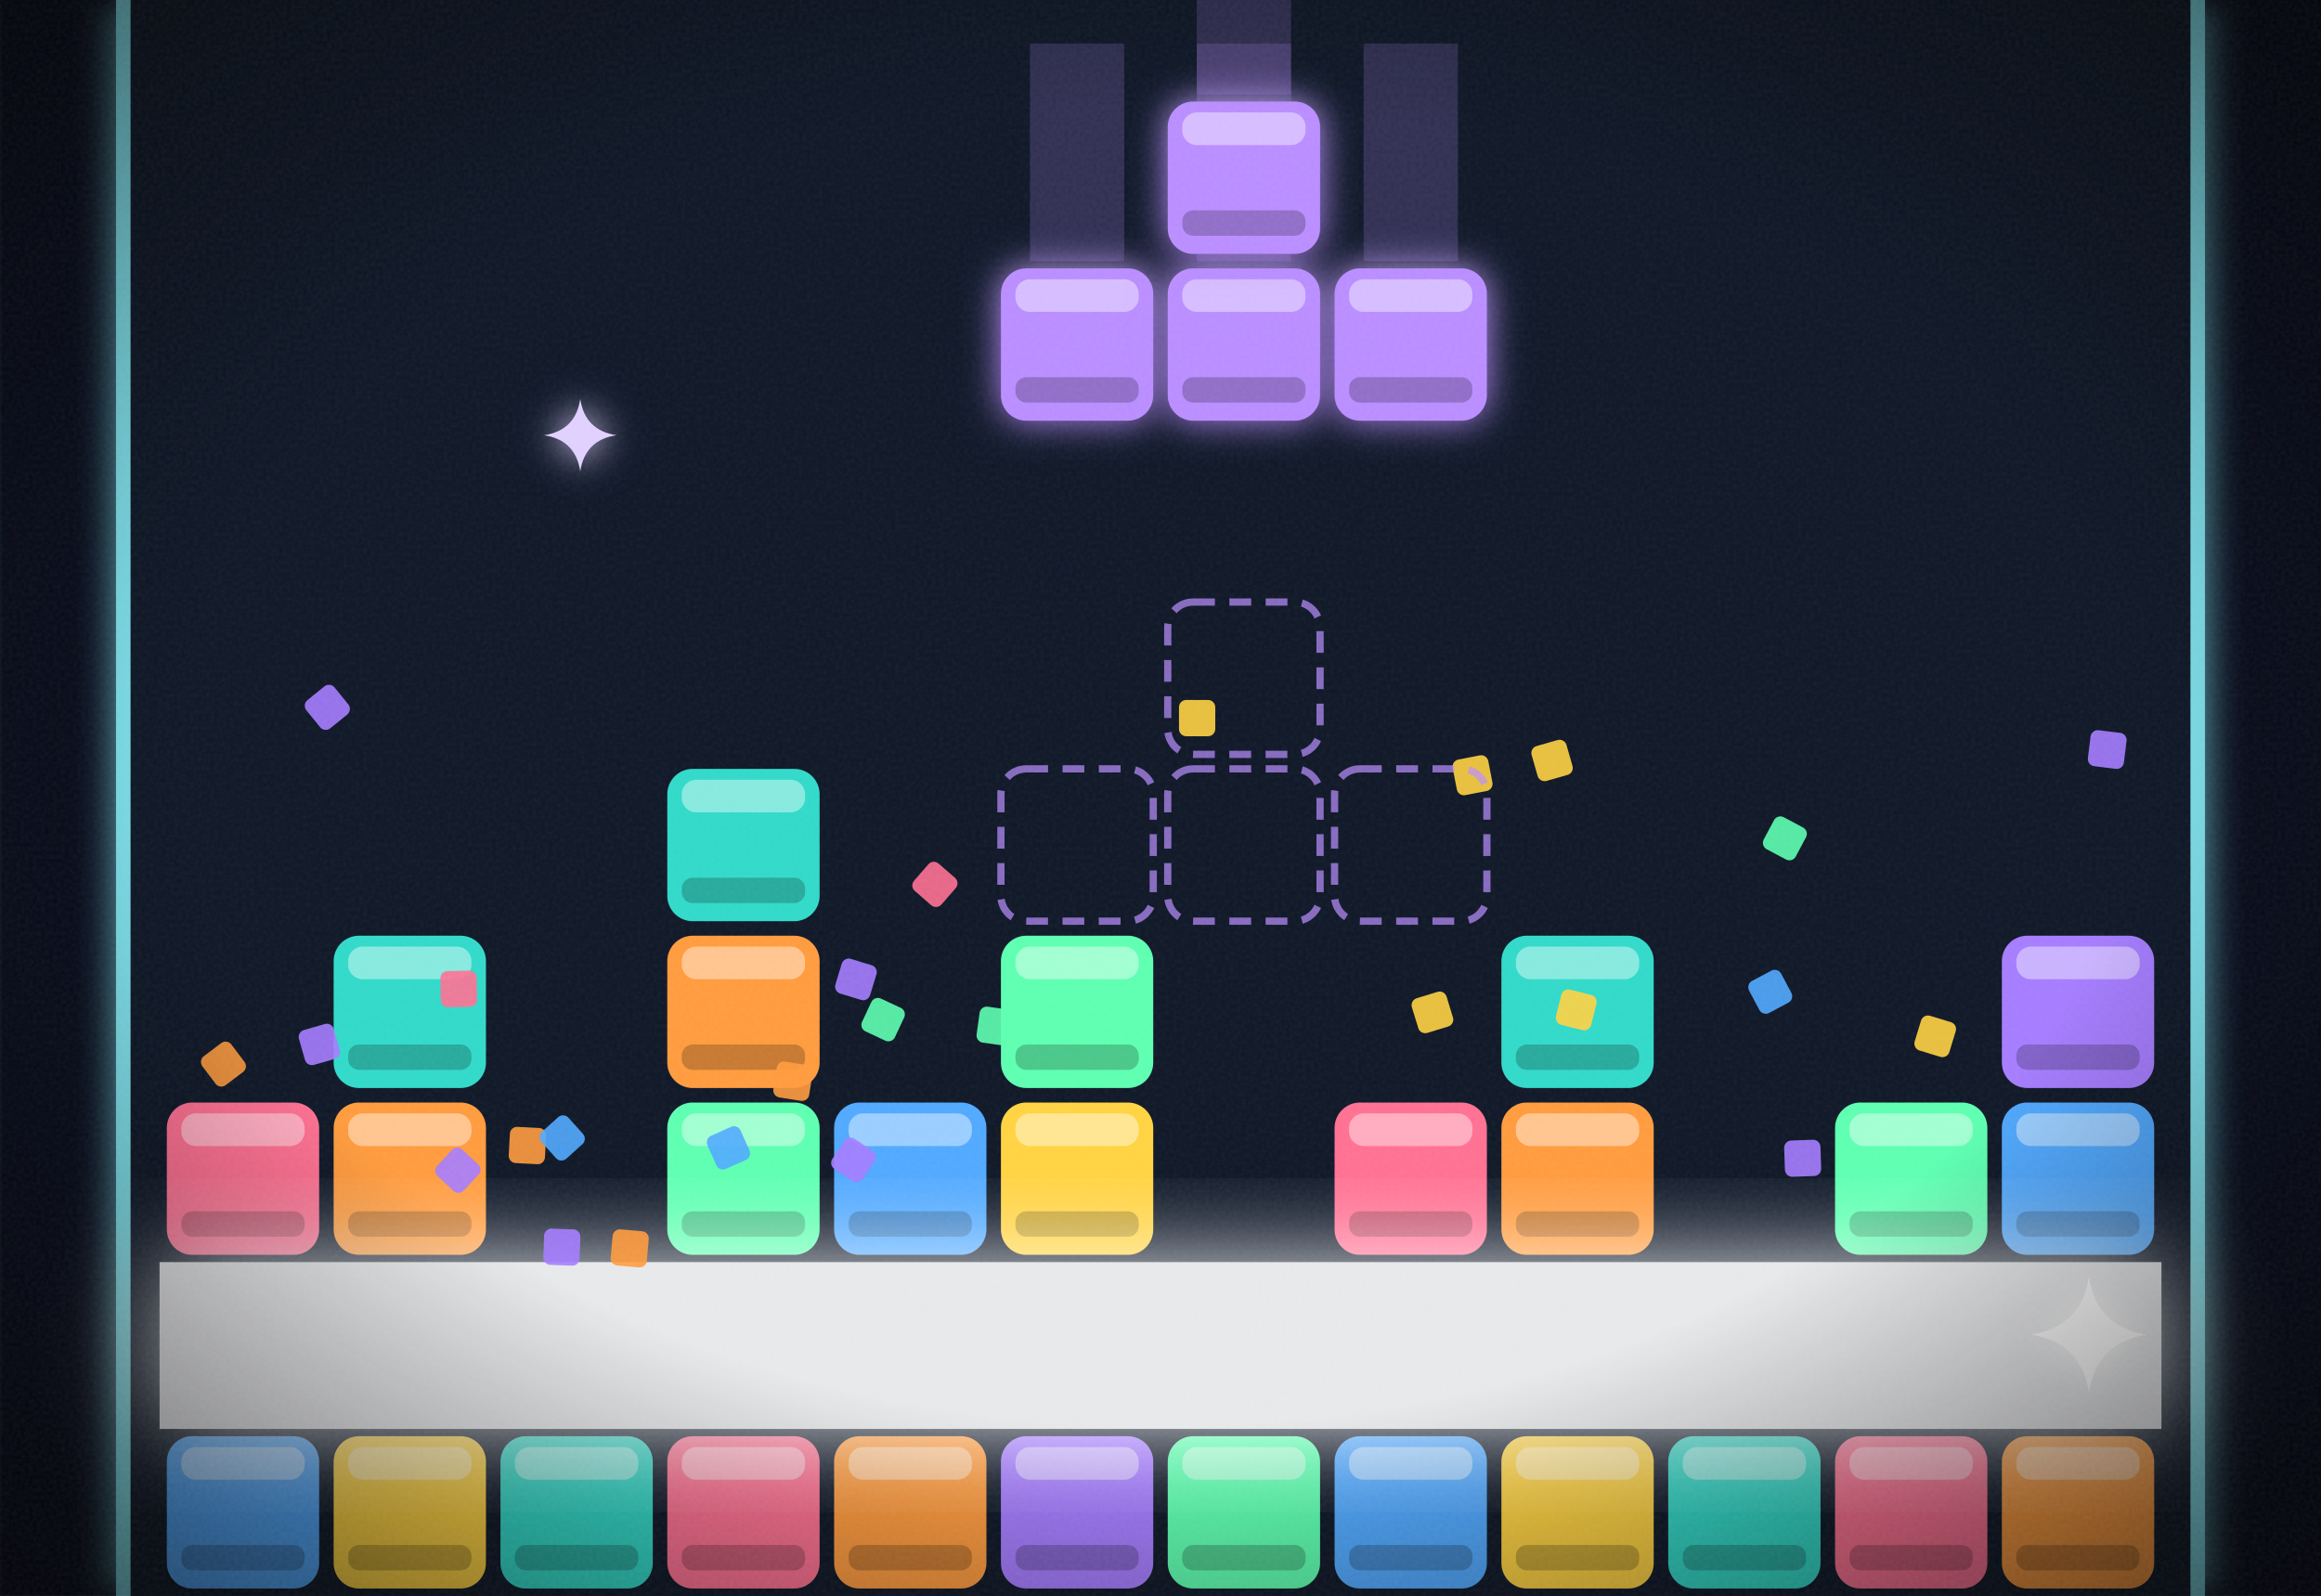
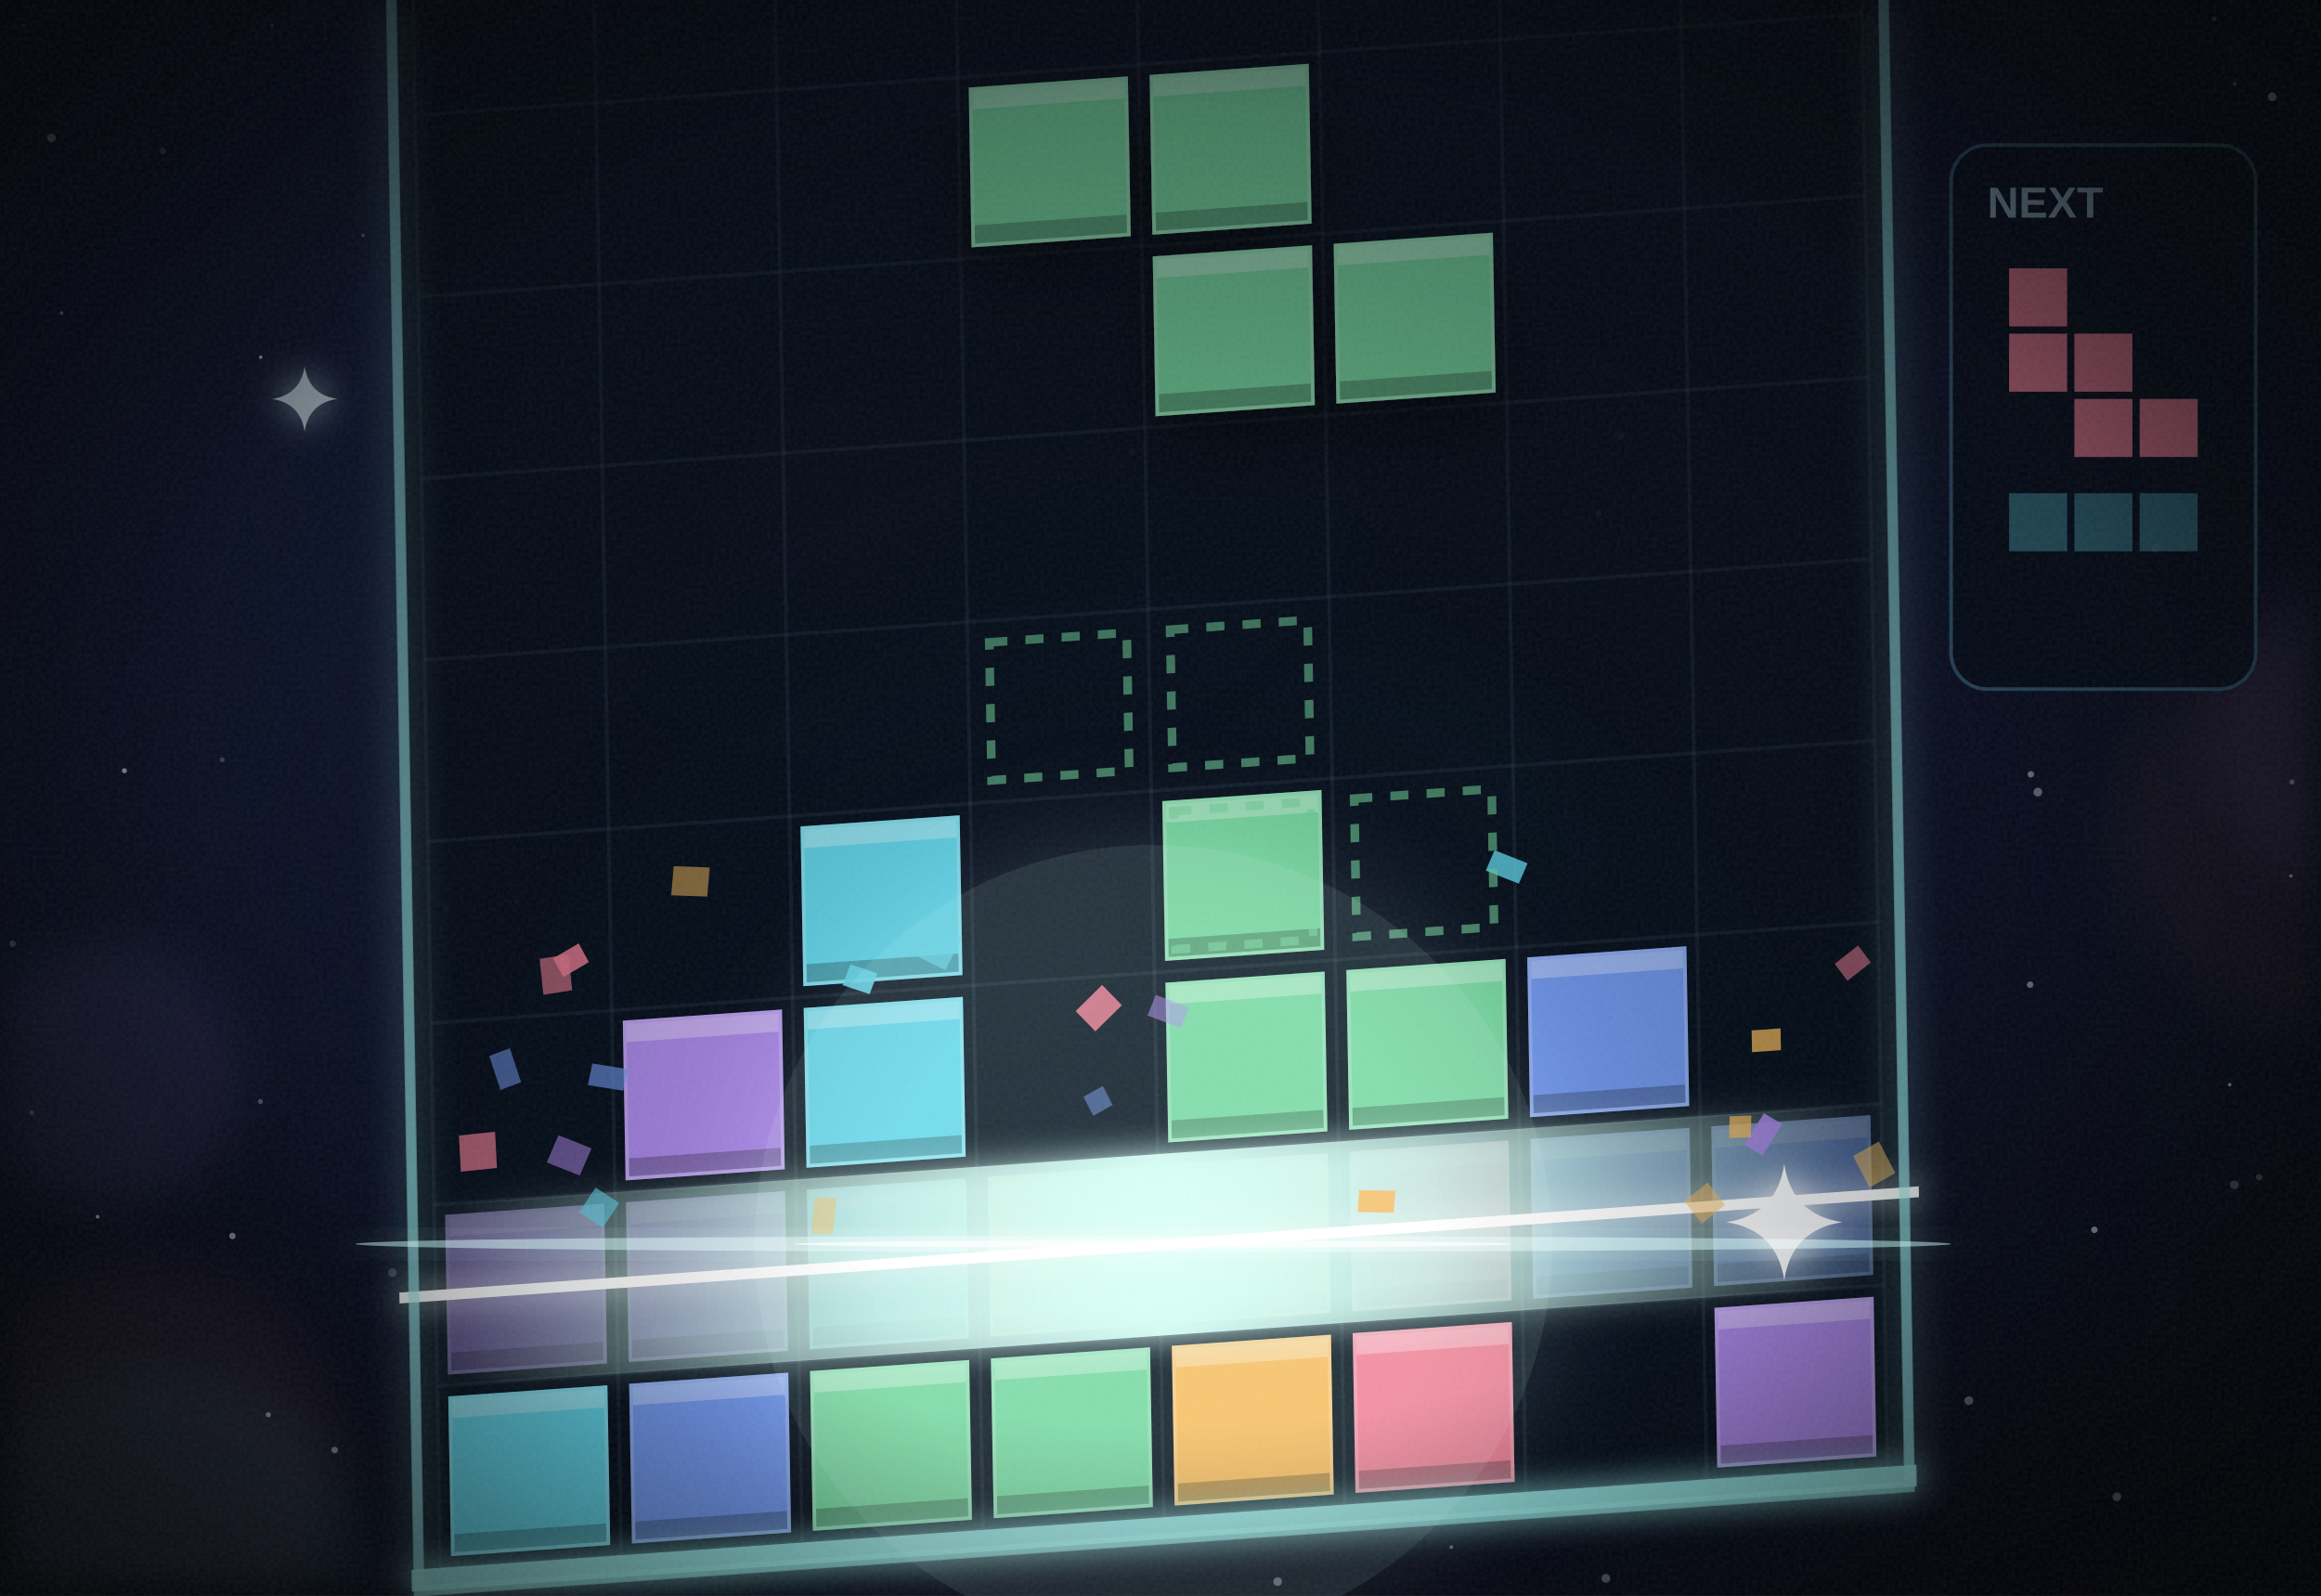
<svg xmlns="http://www.w3.org/2000/svg" viewBox="0 0 640 440" preserveAspectRatio="xMidYMid slice">
  <defs>
    <filter id="glow" x="-50%" y="-50%" width="200%" height="200%">
      <feGaussianBlur stdDeviation="5" result="b" />
      <feMerge>
        <feMergeNode in="b" />
        <feMergeNode in="SourceGraphic" />
      </feMerge>
    </filter>
    <filter id="bigglow" x="-50%" y="-50%" width="200%" height="200%">
      <feGaussianBlur stdDeviation="14" result="b" />
      <feMerge>
        <feMergeNode in="b" />
        <feMergeNode in="SourceGraphic" />
      </feMerge>
    </filter>
    <filter id="soft" x="-50%" y="-50%" width="200%" height="200%">
      <feGaussianBlur stdDeviation="10" />
    </filter>
    <filter id="dof" x="-20%" y="-20%" width="140%" height="140%">
      <feGaussianBlur stdDeviation="4" />
    </filter>
    <filter id="dof2" x="-20%" y="-20%" width="140%" height="140%">
      <feGaussianBlur stdDeviation="9" />
    </filter>
    <filter id="bokeh" x="-50%" y="-50%" width="200%" height="200%">
      <feGaussianBlur stdDeviation="7" />
    </filter>
    <filter id="shadow" x="-30%" y="-30%" width="160%" height="160%">
      <feDropShadow dx="0" dy="10" stdDeviation="10" flood-color="#000" flood-opacity=".6" />
    </filter>
    <filter id="grain" x="0" y="0" width="100%" height="100%">
      <feTurbulence type="fractalNoise" baseFrequency=".9" numOctaves="2" seed="7" />
      <feColorMatrix values="0 0 0 0 1  0 0 0 0 1  0 0 0 0 1  0 0 0 .055 0" />
    </filter>
    <linearGradient id="chrome" x1="0" y1="0" x2="0" y2="1">
      <stop offset="0" stop-color="#f6fbff" />
      <stop offset=".45" stop-color="#9fb0c4" />
      <stop offset=".55" stop-color="#5d6c80" />
      <stop offset="1" stop-color="#cfdbe8" />
    </linearGradient>
    <linearGradient id="gold" x1="0" y1="0" x2="0" y2="1">
      <stop offset="0" stop-color="#fff3b0" />
      <stop offset=".5" stop-color="#ffb81f" />
      <stop offset="1" stop-color="#b86a00" />
    </linearGradient>
    <radialGradient id="vig" cx="50%" cy="48%" r="75%">
      <stop offset=".55" stop-color="#000" stop-opacity="0" />
      <stop offset="1" stop-color="#000" stop-opacity=".72" />
    </radialGradient>
+     <radialGradient id="ssbg" cx="40%" cy="30%" r="90%">
+       <stop offset="0" stop-color="#15204a" />
+       <stop offset=".6" stop-color="#070d22" />
+       <stop offset="1" stop-color="#03060f" />
+     </radialGradient>
+     <linearGradient id="ssflash" x1="0" y1="0" x2="1" y2="0">
+       <stop offset="0" stop-color="#d2fff5" stop-opacity="0" />
+       <stop offset=".5" stop-color="#d2fff5" stop-opacity=".95" />
+       <stop offset="1" stop-color="#d2fff5" stop-opacity="0" />
+     </linearGradient>
  </defs>
  <rect width="640" height="440" fill="#05070f" />
-   <rect width="640" height="440" fill="#070b1c" />
-   <line x1="0" y1="0" x2="0" y2="440" stroke="#7fe3ee" stroke-opacity=".05" />
-   <line x1="32" y1="0" x2="32" y2="440" stroke="#7fe3ee" stroke-opacity=".05" />
-   <line x1="64" y1="0" x2="64" y2="440" stroke="#7fe3ee" stroke-opacity=".05" />
-   <line x1="96" y1="0" x2="96" y2="440" stroke="#7fe3ee" stroke-opacity=".05" />
-   <line x1="128" y1="0" x2="128" y2="440" stroke="#7fe3ee" stroke-opacity=".05" />
-   <line x1="160" y1="0" x2="160" y2="440" stroke="#7fe3ee" stroke-opacity=".05" />
-   <line x1="192" y1="0" x2="192" y2="440" stroke="#7fe3ee" stroke-opacity=".05" />
-   <line x1="224" y1="0" x2="224" y2="440" stroke="#7fe3ee" stroke-opacity=".05" />
-   <line x1="256" y1="0" x2="256" y2="440" stroke="#7fe3ee" stroke-opacity=".05" />
-   <line x1="288" y1="0" x2="288" y2="440" stroke="#7fe3ee" stroke-opacity=".05" />
-   <line x1="320" y1="0" x2="320" y2="440" stroke="#7fe3ee" stroke-opacity=".05" />
-   <line x1="352" y1="0" x2="352" y2="440" stroke="#7fe3ee" stroke-opacity=".05" />
-   <line x1="384" y1="0" x2="384" y2="440" stroke="#7fe3ee" stroke-opacity=".05" />
-   <line x1="416" y1="0" x2="416" y2="440" stroke="#7fe3ee" stroke-opacity=".05" />
-   <line x1="448" y1="0" x2="448" y2="440" stroke="#7fe3ee" stroke-opacity=".05" />
-   <line x1="480" y1="0" x2="480" y2="440" stroke="#7fe3ee" stroke-opacity=".05" />
-   <line x1="512" y1="0" x2="512" y2="440" stroke="#7fe3ee" stroke-opacity=".05" />
-   <line x1="544" y1="0" x2="544" y2="440" stroke="#7fe3ee" stroke-opacity=".05" />
-   <line x1="576" y1="0" x2="576" y2="440" stroke="#7fe3ee" stroke-opacity=".05" />
-   <line x1="608" y1="0" x2="608" y2="440" stroke="#7fe3ee" stroke-opacity=".05" />
-   <rect x="34" y="-20" width="572" height="480" fill="#0a1328" stroke="#7fe3ee" stroke-width="4" filter="url(#glow)" />
-   <g>
-     <rect x="46" y="396" width="42" height="42" rx="7" fill="#4fa8ff" />
-     <rect x="50" y="399" width="34" height="9" rx="4" fill="#fff" opacity=".42" />
-     <rect x="50" y="426" width="34" height="7" rx="3" fill="#000" opacity=".22" />
+   <rect width="640" height="440" fill="url(#ssbg)" />
+   <circle cx="261.5" cy="238.5" r="0.5" fill="#eaf2ff" opacity="0.32" />
+   <circle cx="144.1" cy="12.8" r="0.5" fill="#eaf2ff" opacity="0.60" />
+   <circle cx="64.1" cy="340.8" r="0.9" fill="#eaf2ff" opacity="0.69" />
+   <circle cx="242.2" cy="178.2" r="0.9" fill="#eaf2ff" opacity="0.45" />
+   <circle cx="216.8" cy="124.4" r="0.7" fill="#eaf2ff" opacity="0.28" />
+   <circle cx="44.8" cy="41.6" r="0.9" fill="#eaf2ff" opacity="0.28" />
+   <circle cx="400.2" cy="426.6" r="0.5" fill="#eaf2ff" opacity="0.44" />
+   <circle cx="61.3" cy="209.5" r="0.7" fill="#eaf2ff" opacity="0.33" />
+   <circle cx="165.3" cy="109.1" r="0.5" fill="#eaf2ff" opacity="0.23" />
+   <circle cx="614.8" cy="299.1" r="0.5" fill="#eaf2ff" opacity="0.72" />
+   <circle cx="444.6" cy="371.6" r="0.9" fill="#eaf2ff" opacity="0.46" />
+   <circle cx="301.4" cy="199.6" r="0.7" fill="#eaf2ff" opacity="0.36" />
+   <circle cx="291.6" cy="349.4" r="0.9" fill="#eaf2ff" opacity="0.63" />
+   <circle cx="622.9" cy="324.6" r="0.9" fill="#eaf2ff" opacity="0.31" />
+   <circle cx="142.8" cy="6.4" r="0.9" fill="#eaf2ff" opacity="0.90" />
+   <circle cx="228.3" cy="87.6" r="0.5" fill="#eaf2ff" opacity="0.45" />
+   <circle cx="71.9" cy="98.5" r="0.5" fill="#eaf2ff" opacity="0.90" />
+   <circle cx="486.9" cy="297.4" r="1.2" fill="#eaf2ff" opacity="0.29" />
+   <circle cx="114.8" cy="282.7" r="0.5" fill="#eaf2ff" opacity="0.63" />
+   <circle cx="188.0" cy="283.9" r="0.9" fill="#eaf2ff" opacity="0.25" />
+   <circle cx="278.6" cy="78.5" r="0.7" fill="#eaf2ff" opacity="0.80" />
+   <circle cx="626.6" cy="26.7" r="1.2" fill="#eaf2ff" opacity="0.87" />
+   <circle cx="168.0" cy="28.5" r="0.9" fill="#eaf2ff" opacity="0.58" />
+   <circle cx="312.1" cy="125.0" r="0.9" fill="#eaf2ff" opacity="0.48" />
+   <circle cx="193.4" cy="388.4" r="1.2" fill="#eaf2ff" opacity="0.25" />
+   <circle cx="161.4" cy="415.1" r="0.7" fill="#eaf2ff" opacity="0.25" />
+   <circle cx="282.6" cy="286.4" r="1.2" fill="#eaf2ff" opacity="0.26" />
+   <circle cx="577.5" cy="339.1" r="0.9" fill="#eaf2ff" opacity="0.72" />
+   <circle cx="322.0" cy="159.3" r="0.5" fill="#eaf2ff" opacity="0.69" />
+   <circle cx="358.4" cy="32.1" r="0.9" fill="#eaf2ff" opacity="0.80" />
+   <circle cx="442.8" cy="435.2" r="1.2" fill="#eaf2ff" opacity="0.38" />
+   <circle cx="148.3" cy="262.8" r="0.5" fill="#eaf2ff" opacity="0.42" />
+   <circle cx="208.3" cy="218.5" r="0.5" fill="#eaf2ff" opacity="0.26" />
+   <circle cx="583.7" cy="412.7" r="1.2" fill="#eaf2ff" opacity="0.47" />
+   <circle cx="616.1" cy="326.7" r="1.2" fill="#eaf2ff" opacity="0.35" />
+   <circle cx="100.1" cy="64.9" r="0.5" fill="#eaf2ff" opacity="0.43" />
+   <circle cx="8.8" cy="306.8" r="0.7" fill="#eaf2ff" opacity="0.32" />
+   <circle cx="347.9" cy="34.0" r="0.5" fill="#eaf2ff" opacity="0.47" />
+   <circle cx="320.9" cy="280.8" r="0.9" fill="#eaf2ff" opacity="0.48" />
+   <circle cx="179.8" cy="357.6" r="0.7" fill="#eaf2ff" opacity="0.68" />
+   <circle cx="441.0" cy="141.6" r="0.9" fill="#eaf2ff" opacity="0.88" />
+   <circle cx="397.7" cy="127.0" r="0.5" fill="#eaf2ff" opacity="0.76" />
+   <circle cx="75.0" cy="7.1" r="0.5" fill="#eaf2ff" opacity="0.32" />
+   <circle cx="74.0" cy="390.1" r="0.7" fill="#eaf2ff" opacity="0.83" />
+   <circle cx="446.7" cy="120.1" r="1.2" fill="#eaf2ff" opacity="0.78" />
+   <circle cx="158.9" cy="120.8" r="0.7" fill="#eaf2ff" opacity="0.41" />
+   <circle cx="494.8" cy="338.1" r="0.7" fill="#eaf2ff" opacity="0.66" />
+   <circle cx="110.1" cy="78.6" r="1.2" fill="#eaf2ff" opacity="0.84" />
+   <circle cx="312.0" cy="124.5" r="0.9" fill="#eaf2ff" opacity="0.68" />
+   <circle cx="561.9" cy="218.4" r="1.2" fill="#eaf2ff" opacity="0.54" />
+   <circle cx="71.8" cy="303.7" r="0.7" fill="#eaf2ff" opacity="0.38" />
+   <circle cx="144.0" cy="392.9" r="0.7" fill="#eaf2ff" opacity="0.44" />
+   <circle cx="232.7" cy="186.8" r="0.9" fill="#eaf2ff" opacity="0.22" />
+   <circle cx="174.7" cy="414.9" r="1.2" fill="#eaf2ff" opacity="0.27" />
+   <circle cx="147.4" cy="236.3" r="0.5" fill="#eaf2ff" opacity="0.32" />
+   <circle cx="408.3" cy="292.4" r="0.9" fill="#eaf2ff" opacity="0.66" />
+   <circle cx="407.3" cy="407.1" r="1.2" fill="#eaf2ff" opacity="0.55" />
+   <circle cx="3.5" cy="260.2" r="0.9" fill="#eaf2ff" opacity="0.32" />
+   <circle cx="142.4" cy="248.6" r="0.5" fill="#eaf2ff" opacity="0.86" />
+   <circle cx="108.2" cy="350.9" r="1.2" fill="#eaf2ff" opacity="0.23" />
+   <circle cx="443.3" cy="136.3" r="0.5" fill="#eaf2ff" opacity="0.31" />
+   <circle cx="165.8" cy="391.7" r="0.5" fill="#eaf2ff" opacity="0.45" />
+   <circle cx="616.2" cy="23.1" r="0.5" fill="#eaf2ff" opacity="0.59" />
+   <circle cx="456.3" cy="149.4" r="1.2" fill="#eaf2ff" opacity="0.28" />
+   <circle cx="345.4" cy="197.6" r="1.2" fill="#eaf2ff" opacity="0.22" />
+   <circle cx="6.6" cy="6.9" r="0.5" fill="#eaf2ff" opacity="0.28" />
+   <circle cx="509.8" cy="341.5" r="1.2" fill="#eaf2ff" opacity="0.59" />
+   <circle cx="34.3" cy="212.5" r="0.7" fill="#eaf2ff" opacity="0.89" />
+   <circle cx="341.1" cy="49.6" r="0.7" fill="#eaf2ff" opacity="0.35" />
+   <circle cx="163.5" cy="121.1" r="0.7" fill="#eaf2ff" opacity="0.76" />
+   <circle cx="594.5" cy="151.2" r="1.2" fill="#eaf2ff" opacity="0.69" />
+   <circle cx="17.0" cy="86.3" r="0.5" fill="#eaf2ff" opacity="0.69" />
+   <circle cx="287.3" cy="60.3" r="1.2" fill="#eaf2ff" opacity="0.37" />
+   <circle cx="123.2" cy="250.3" r="1.2" fill="#eaf2ff" opacity="0.43" />
+   <circle cx="542.9" cy="386.2" r="1.2" fill="#eaf2ff" opacity="0.43" />
+   <circle cx="405.7" cy="236.5" r="0.9" fill="#eaf2ff" opacity="0.31" />
+   <circle cx="26.9" cy="335.5" r="0.5" fill="#eaf2ff" opacity="0.87" />
+   <circle cx="196.1" cy="322.0" r="0.9" fill="#eaf2ff" opacity="0.60" />
+   <circle cx="340.0" cy="93.6" r="0.5" fill="#eaf2ff" opacity="0.63" />
+   <circle cx="632.0" cy="215.6" r="0.7" fill="#eaf2ff" opacity="0.57" />
+   <circle cx="562.1" cy="99.8" r="0.7" fill="#eaf2ff" opacity="0.39" />
+   <circle cx="14.2" cy="38.0" r="1.2" fill="#eaf2ff" opacity="0.59" />
+   <circle cx="498.1" cy="105.8" r="0.7" fill="#eaf2ff" opacity="0.69" />
+   <circle cx="560.0" cy="213.5" r="0.9" fill="#eaf2ff" opacity="0.60" />
+   <circle cx="92.3" cy="399.8" r="0.9" fill="#eaf2ff" opacity="0.64" />
+   <circle cx="559.8" cy="271.5" r="0.9" fill="#eaf2ff" opacity="0.56" />
+   <circle cx="238.4" cy="34.3" r="0.5" fill="#eaf2ff" opacity="0.74" />
+   <circle cx="631.7" cy="241.5" r="0.5" fill="#eaf2ff" opacity="0.73" />
+   <circle cx="352.3" cy="436.1" r="1.2" fill="#eaf2ff" opacity="0.45" />
+   <circle cx="610.5" cy="5.2" r="0.7" fill="#eaf2ff" opacity="0.38" />
+   <circle cx="302.7" cy="282.4" r="48.0" fill="#5fd4e8" opacity="0.10" filter="url(#bokeh)" />
+   <circle cx="657.7" cy="202.0" r="47.2" fill="#a986e8" opacity="0.13" filter="url(#bokeh)" />
+   <circle cx="389.0" cy="236.8" r="47.8" fill="#5fd4e8" opacity="0.16" filter="url(#bokeh)" />
+   <circle cx="230.0" cy="136.3" r="31.6" fill="#ef7d94" opacity="0.14" filter="url(#bokeh)" />
+   <circle cx="30.7" cy="296.0" r="36.1" fill="#a986e8" opacity="0.14" filter="url(#bokeh)" />
+   <circle cx="39.4" cy="402.7" r="53.5" fill="#ef7d94" opacity="0.11" filter="url(#bokeh)" />
+   <circle cx="41.9" cy="434.1" r="58.1" fill="#5fd4e8" opacity="0.13" filter="url(#bokeh)" />
+   <circle cx="640.5" cy="228.2" r="55.8" fill="#ef7d94" opacity="0.08" filter="url(#bokeh)" />
+   <circle cx="453.8" cy="3.6" r="30.2" fill="#5fd4e8" opacity="0.10" filter="url(#bokeh)" />
+   <circle cx="264.8" cy="254.1" r="41.2" fill="#a986e8" opacity="0.11" filter="url(#bokeh)" />
+   <g transform="translate(320 250) rotate(-4) skewX(-3) translate(-320 -250)">
+     <rect x="112" y="-40" width="412" height="464" fill="#040c19" fill-opacity=".94" stroke="#335e79" stroke-width="2.5" />
+     <line x1="118" y1="-40" x2="118" y2="418" stroke="#a7cfeb" stroke-opacity=".08" />
+     <line x1="168" y1="-40" x2="168" y2="418" stroke="#a7cfeb" stroke-opacity=".08" />
+     <line x1="218" y1="-40" x2="218" y2="418" stroke="#a7cfeb" stroke-opacity=".08" />
+     <line x1="268" y1="-40" x2="268" y2="418" stroke="#a7cfeb" stroke-opacity=".08" />
+     <line x1="318" y1="-40" x2="318" y2="418" stroke="#a7cfeb" stroke-opacity=".08" />
+     <line x1="368" y1="-40" x2="368" y2="418" stroke="#a7cfeb" stroke-opacity=".08" />
+     <line x1="418" y1="-40" x2="418" y2="418" stroke="#a7cfeb" stroke-opacity=".08" />
+     <line x1="468" y1="-40" x2="468" y2="418" stroke="#a7cfeb" stroke-opacity=".08" />
+     <line x1="518" y1="-40" x2="518" y2="418" stroke="#a7cfeb" stroke-opacity=".08" />
+     <line x1="118" y1="418" x2="518" y2="418" stroke="#a7cfeb" stroke-opacity=".08" />
+     <line x1="118" y1="368" x2="518" y2="368" stroke="#a7cfeb" stroke-opacity=".08" />
+     <line x1="118" y1="318" x2="518" y2="318" stroke="#a7cfeb" stroke-opacity=".08" />
+     <line x1="118" y1="268" x2="518" y2="268" stroke="#a7cfeb" stroke-opacity=".08" />
+     <line x1="118" y1="218" x2="518" y2="218" stroke="#a7cfeb" stroke-opacity=".08" />
+     <line x1="118" y1="168" x2="518" y2="168" stroke="#a7cfeb" stroke-opacity=".08" />
+     <line x1="118" y1="118" x2="518" y2="118" stroke="#a7cfeb" stroke-opacity=".08" />
+     <line x1="118" y1="68" x2="518" y2="68" stroke="#a7cfeb" stroke-opacity=".08" />
+     <line x1="118" y1="18" x2="518" y2="18" stroke="#a7cfeb" stroke-opacity=".08" />
+     <line x1="118" y1="-32" x2="518" y2="-32" stroke="#a7cfeb" stroke-opacity=".08" />
+     <rect x="121" y="371" width="44" height="44" fill="#5fd4e8" />
+     <rect x="122" y="372" width="42" height="5" fill="#fff" opacity=".3" />
+     <rect x="122" y="409" width="42" height="5" fill="#000" opacity=".26" />
+     <rect x="121.5" y="371.5" width="43" height="43" fill="none" stroke="#fff" stroke-opacity=".2" />
+     <rect x="171" y="371" width="44" height="44" fill="#6f96ed" />
+     <rect x="172" y="372" width="42" height="5" fill="#fff" opacity=".3" />
+     <rect x="172" y="409" width="42" height="5" fill="#000" opacity=".26" />
+     <rect x="171.5" y="371.5" width="43" height="43" fill="none" stroke="#fff" stroke-opacity=".2" />
+     <rect x="221" y="371" width="44" height="44" fill="#73d69d" />
+     <rect x="222" y="372" width="42" height="5" fill="#fff" opacity=".3" />
+     <rect x="222" y="409" width="42" height="5" fill="#000" opacity=".26" />
+     <rect x="221.5" y="371.5" width="43" height="43" fill="none" stroke="#fff" stroke-opacity=".2" />
+     <rect x="271" y="371" width="44" height="44" fill="#73d69d" />
+     <rect x="272" y="372" width="42" height="5" fill="#fff" opacity=".3" />
+     <rect x="272" y="409" width="42" height="5" fill="#000" opacity=".26" />
+     <rect x="271.5" y="371.5" width="43" height="43" fill="none" stroke="#fff" stroke-opacity=".2" />
+     <rect x="321" y="371" width="44" height="44" fill="#f5ba5b" />
+     <rect x="322" y="372" width="42" height="5" fill="#fff" opacity=".3" />
+     <rect x="322" y="409" width="42" height="5" fill="#000" opacity=".26" />
+     <rect x="321.5" y="371.5" width="43" height="43" fill="none" stroke="#fff" stroke-opacity=".2" />
+     <rect x="371" y="371" width="44" height="44" fill="#ef7d94" />
+     <rect x="372" y="372" width="42" height="5" fill="#fff" opacity=".3" />
+     <rect x="372" y="409" width="42" height="5" fill="#000" opacity=".26" />
+     <rect x="371.5" y="371.5" width="43" height="43" fill="none" stroke="#fff" stroke-opacity=".2" />
+     <rect x="471" y="371" width="44" height="44" fill="#a986e8" />
+     <rect x="472" y="372" width="42" height="5" fill="#fff" opacity=".3" />
+     <rect x="472" y="409" width="42" height="5" fill="#000" opacity=".26" />
+     <rect x="471.5" y="371.5" width="43" height="43" fill="none" stroke="#fff" stroke-opacity=".2" />
+     <rect x="171" y="271" width="44" height="44" fill="#a986e8" />
+     <rect x="172" y="272" width="42" height="5" fill="#fff" opacity=".3" />
+     <rect x="172" y="309" width="42" height="5" fill="#000" opacity=".26" />
+     <rect x="171.5" y="271.5" width="43" height="43" fill="none" stroke="#fff" stroke-opacity=".2" />
+     <rect x="221" y="271" width="44" height="44" fill="#5fd4e8" />
+     <rect x="222" y="272" width="42" height="5" fill="#fff" opacity=".3" />
+     <rect x="222" y="309" width="42" height="5" fill="#000" opacity=".26" />
+     <rect x="221.5" y="271.5" width="43" height="43" fill="none" stroke="#fff" stroke-opacity=".2" />
+     <rect x="321" y="271" width="44" height="44" fill="#73d69d" />
+     <rect x="322" y="272" width="42" height="5" fill="#fff" opacity=".3" />
+     <rect x="322" y="309" width="42" height="5" fill="#000" opacity=".26" />
+     <rect x="321.5" y="271.5" width="43" height="43" fill="none" stroke="#fff" stroke-opacity=".2" />
+     <rect x="371" y="271" width="44" height="44" fill="#73d69d" />
+     <rect x="372" y="272" width="42" height="5" fill="#fff" opacity=".3" />
+     <rect x="372" y="309" width="42" height="5" fill="#000" opacity=".26" />
+     <rect x="371.5" y="271.5" width="43" height="43" fill="none" stroke="#fff" stroke-opacity=".2" />
+     <rect x="421" y="271" width="44" height="44" fill="#6f96ed" />
+     <rect x="422" y="272" width="42" height="5" fill="#fff" opacity=".3" />
+     <rect x="422" y="309" width="42" height="5" fill="#000" opacity=".26" />
+     <rect x="421.5" y="271.5" width="43" height="43" fill="none" stroke="#fff" stroke-opacity=".2" />
+     <rect x="221" y="221" width="44" height="44" fill="#5fd4e8" />
+     <rect x="222" y="222" width="42" height="5" fill="#fff" opacity=".3" />
+     <rect x="222" y="259" width="42" height="5" fill="#000" opacity=".26" />
+     <rect x="221.5" y="221.5" width="43" height="43" fill="none" stroke="#fff" stroke-opacity=".2" />
+     <rect x="321" y="221" width="44" height="44" fill="#73d69d" />
+     <rect x="322" y="222" width="42" height="5" fill="#fff" opacity=".3" />
+     <rect x="322" y="259" width="42" height="5" fill="#000" opacity=".26" />
+     <rect x="321.5" y="221.5" width="43" height="43" fill="none" stroke="#fff" stroke-opacity=".2" />
+     <g opacity=".55">
+       <rect x="121" y="321" width="44" height="44" fill="#a986e8" />
+       <rect x="122" y="322" width="42" height="5" fill="#fff" opacity=".3" />
+       <rect x="122" y="359" width="42" height="5" fill="#000" opacity=".26" />
+       <rect x="121.5" y="321.5" width="43" height="43" fill="none" stroke="#fff" stroke-opacity=".2" />
+     </g>
+     <g opacity=".55">
+       <rect x="171" y="321" width="44" height="44" fill="#a986e8" />
+       <rect x="172" y="322" width="42" height="5" fill="#fff" opacity=".3" />
+       <rect x="172" y="359" width="42" height="5" fill="#000" opacity=".26" />
+       <rect x="171.5" y="321.5" width="43" height="43" fill="none" stroke="#fff" stroke-opacity=".2" />
+     </g>
+     <g opacity=".55">
+       <rect x="221" y="321" width="44" height="44" fill="#5fd4e8" />
+       <rect x="222" y="322" width="42" height="5" fill="#fff" opacity=".3" />
+       <rect x="222" y="359" width="42" height="5" fill="#000" opacity=".26" />
+       <rect x="221.5" y="321.5" width="43" height="43" fill="none" stroke="#fff" stroke-opacity=".2" />
+     </g>
+     <g opacity=".55">
+       <rect x="271" y="321" width="44" height="44" fill="#f5ba5b" />
+       <rect x="272" y="322" width="42" height="5" fill="#fff" opacity=".3" />
+       <rect x="272" y="359" width="42" height="5" fill="#000" opacity=".26" />
+       <rect x="271.5" y="321.5" width="43" height="43" fill="none" stroke="#fff" stroke-opacity=".2" />
+     </g>
+     <g opacity=".55">
+       <rect x="321" y="321" width="44" height="44" fill="#f5ba5b" />
+       <rect x="322" y="322" width="42" height="5" fill="#fff" opacity=".3" />
+       <rect x="322" y="359" width="42" height="5" fill="#000" opacity=".26" />
+       <rect x="321.5" y="321.5" width="43" height="43" fill="none" stroke="#fff" stroke-opacity=".2" />
+     </g>
+     <g opacity=".55">
+       <rect x="371" y="321" width="44" height="44" fill="#ef7d94" />
+       <rect x="372" y="322" width="42" height="5" fill="#fff" opacity=".3" />
+       <rect x="372" y="359" width="42" height="5" fill="#000" opacity=".26" />
+       <rect x="371.5" y="321.5" width="43" height="43" fill="none" stroke="#fff" stroke-opacity=".2" />
+     </g>
+     <g opacity=".55">
+       <rect x="421" y="321" width="44" height="44" fill="#6f96ed" />
+       <rect x="422" y="322" width="42" height="5" fill="#fff" opacity=".3" />
+       <rect x="422" y="359" width="42" height="5" fill="#000" opacity=".26" />
+       <rect x="421.5" y="321.5" width="43" height="43" fill="none" stroke="#fff" stroke-opacity=".2" />
+     </g>
+     <g opacity=".55">
+       <rect x="471" y="321" width="44" height="44" fill="#6f96ed" />
+       <rect x="472" y="322" width="42" height="5" fill="#fff" opacity=".3" />
+       <rect x="472" y="359" width="42" height="5" fill="#000" opacity=".26" />
+       <rect x="471.5" y="321.5" width="43" height="43" fill="none" stroke="#fff" stroke-opacity=".2" />
+     </g>
+     <rect x="118" y="318" width="400" height="50" fill="url(#ssflash)" filter="url(#glow)" />
+     <rect x="108" y="341.5" width="420" height="3" fill="#ffffff" filter="url(#glow)" />
+     <rect x="303.2" y="298.2" width="6" height="6" fill="#6f96ed" opacity="0.50" transform="rotate(64 303.2 298.2)" />
+     <rect x="303.5" y="270.4" width="8" height="10" fill="#ef7d94" opacity="0.82" transform="rotate(48 303.5 270.4)" />
+     <rect x="185.8" y="229.5" width="10" height="8" fill="#f5ba5b" opacity="0.58" transform="rotate(6 185.8 229.5)" />
+     <rect x="162.4" y="282.2" width="10" height="6" fill="#6f96ed" opacity="0.67" transform="rotate(13 162.4 282.2)" />
+     <rect x="485.6" y="318.4" width="6" height="10" fill="#a986e8" opacity="0.90" transform="rotate(34 485.6 318.4)" />
+     <rect x="482.6" y="295.4" width="8" height="6" fill="#f5ba5b" opacity="0.82" transform="rotate(0 482.6 295.4)" />
+     <rect x="469.7" y="336.4" width="8" height="8" fill="#f5ba5b" opacity="0.51" transform="rotate(54 469.7 336.4)" />
+     <rect x="412.5" y="240.9" width="10" height="6" fill="#5fd4e8" opacity="0.84" transform="rotate(25 412.5 240.9)" />
+     <rect x="476.1" y="318.6" width="6" height="6" fill="#f5ba5b" opacity="0.74" transform="rotate(2 476.1 318.6)" />
+     <rect x="318.3" y="274.2" width="10" height="6" fill="#a986e8" opacity="0.53" transform="rotate(24 318.3 274.2)" />
+     <rect x="373.5" y="331.8" width="10" height="6" fill="#f5ba5b" opacity="0.92" transform="rotate(5 373.5 331.8)" />
+     <rect x="139.7" y="276.4" width="10" height="6" fill="#6f96ed" opacity="0.62" transform="rotate(73 139.7 276.4)" />
+     <rect x="517.2" y="328.4" width="10" height="8" fill="#f5ba5b" opacity="0.57" transform="rotate(64 517.2 328.4)" />
+     <rect x="135.2" y="299.1" width="10" height="10" fill="#ef7d94" opacity="0.75" transform="rotate(88 135.2 299.1)" />
+     <rect x="152.7" y="301.3" width="10" height="8" fill="#a986e8" opacity="0.59" transform="rotate(25 152.7 301.3)" />
+     <rect x="512.4" y="274.1" width="6" height="8" fill="#ef7d94" opacity="0.65" transform="rotate(55 512.4 274.1)" />
+     <rect x="162.7" y="316.4" width="8" height="8" fill="#5fd4e8" opacity="0.64" transform="rotate(36 162.7 316.4)" />
+     <rect x="159.2" y="248.9" width="6" height="8" fill="#ef7d94" opacity="0.86" transform="rotate(63 159.2 248.9)" />
+     <rect x="256.4" y="249.7" width="10" height="10" fill="#5fd4e8" opacity="0.69" transform="rotate(29 256.4 249.7)" />
+     <rect x="156.3" y="251.7" width="10" height="8" fill="#ef7d94" opacity="0.67" transform="rotate(85 156.3 251.7)" />
+     <rect x="234.1" y="259.9" width="8" height="6" fill="#5fd4e8" opacity="0.92" transform="rotate(22 234.1 259.9)" />
+     <rect x="223.2" y="323.3" width="6" height="10" fill="#f5ba5b" opacity="0.51" transform="rotate(7 223.2 323.3)" />
+     <rect x="274" y="174" width="38" height="38" fill="none" stroke="#73d69d" stroke-width="2.4" stroke-dasharray="5 5" opacity=".6" />
+     <rect x="324" y="174" width="38" height="38" fill="none" stroke="#73d69d" stroke-width="2.4" stroke-dasharray="5 5" opacity=".6" />
+     <rect x="324" y="224" width="38" height="38" fill="none" stroke="#73d69d" stroke-width="2.4" stroke-dasharray="5 5" opacity=".6" />
+     <rect x="374" y="224" width="38" height="38" fill="none" stroke="#73d69d" stroke-width="2.4" stroke-dasharray="5 5" opacity=".6" />
+     <g filter="url(#shadow)">
+       <rect x="271" y="21" width="44" height="44" fill="#73d69d" />
+       <rect x="272" y="22" width="42" height="5" fill="#fff" opacity=".3" />
+       <rect x="272" y="59" width="42" height="5" fill="#000" opacity=".26" />
+       <rect x="271.5" y="21.5" width="43" height="43" fill="none" stroke="#fff" stroke-opacity=".2" />
+       <rect x="321" y="21" width="44" height="44" fill="#73d69d" />
+       <rect x="322" y="22" width="42" height="5" fill="#fff" opacity=".3" />
+       <rect x="322" y="59" width="42" height="5" fill="#000" opacity=".26" />
+       <rect x="321.5" y="21.5" width="43" height="43" fill="none" stroke="#fff" stroke-opacity=".2" />
+       <rect x="321" y="71" width="44" height="44" fill="#73d69d" />
+       <rect x="322" y="72" width="42" height="5" fill="#fff" opacity=".3" />
+       <rect x="322" y="109" width="42" height="5" fill="#000" opacity=".26" />
+       <rect x="321.5" y="71.5" width="43" height="43" fill="none" stroke="#fff" stroke-opacity=".2" />
+       <rect x="371" y="71" width="44" height="44" fill="#73d69d" />
+       <rect x="372" y="72" width="42" height="5" fill="#fff" opacity=".3" />
+       <rect x="372" y="109" width="42" height="5" fill="#000" opacity=".26" />
+       <rect x="371.5" y="71.5" width="43" height="43" fill="none" stroke="#fff" stroke-opacity=".2" />
+     </g>
+     <rect x="110" y="418" width="416" height="6" fill="#8edbda" filter="url(#glow)" />
+     <rect x="112" y="-40" width="412" height="464" fill="none" stroke="#a0f1e9" stroke-opacity=".55" stroke-width="3" filter="url(#glow)" />
  </g>
-   <g>
-     <rect x="46" y="304" width="42" height="42" rx="7" fill="#ff6f91" />
-     <rect x="50" y="307" width="34" height="9" rx="4" fill="#fff" opacity=".42" />
-     <rect x="50" y="334" width="34" height="7" rx="3" fill="#000" opacity=".22" />
-   </g>
-   <g>
-     <rect x="92" y="396" width="42" height="42" rx="7" fill="#ffd23f" />
-     <rect x="96" y="399" width="34" height="9" rx="4" fill="#fff" opacity=".42" />
-     <rect x="96" y="426" width="34" height="7" rx="3" fill="#000" opacity=".22" />
-   </g>
-   <g>
-     <rect x="92" y="304" width="42" height="42" rx="7" fill="#ff9a3c" />
-     <rect x="96" y="307" width="34" height="9" rx="4" fill="#fff" opacity=".42" />
-     <rect x="96" y="334" width="34" height="7" rx="3" fill="#000" opacity=".22" />
-   </g>
-   <g>
-     <rect x="92" y="258" width="42" height="42" rx="7" fill="#2fd9c8" />
-     <rect x="96" y="261" width="34" height="9" rx="4" fill="#fff" opacity=".42" />
-     <rect x="96" y="288" width="34" height="7" rx="3" fill="#000" opacity=".22" />
-   </g>
-   <g>
-     <rect x="138" y="396" width="42" height="42" rx="7" fill="#2fd9c8" />
-     <rect x="142" y="399" width="34" height="9" rx="4" fill="#fff" opacity=".42" />
-     <rect x="142" y="426" width="34" height="7" rx="3" fill="#000" opacity=".22" />
-   </g>
-   <g>
-     <rect x="184" y="396" width="42" height="42" rx="7" fill="#ff6f91" />
-     <rect x="188" y="399" width="34" height="9" rx="4" fill="#fff" opacity=".42" />
-     <rect x="188" y="426" width="34" height="7" rx="3" fill="#000" opacity=".22" />
-   </g>
-   <g>
-     <rect x="184" y="304" width="42" height="42" rx="7" fill="#5cffb0" />
-     <rect x="188" y="307" width="34" height="9" rx="4" fill="#fff" opacity=".42" />
-     <rect x="188" y="334" width="34" height="7" rx="3" fill="#000" opacity=".22" />
-   </g>
-   <g>
-     <rect x="184" y="258" width="42" height="42" rx="7" fill="#ff9a3c" />
-     <rect x="188" y="261" width="34" height="9" rx="4" fill="#fff" opacity=".42" />
-     <rect x="188" y="288" width="34" height="7" rx="3" fill="#000" opacity=".22" />
-   </g>
-   <g>
-     <rect x="184" y="212" width="42" height="42" rx="7" fill="#2fd9c8" />
-     <rect x="188" y="215" width="34" height="9" rx="4" fill="#fff" opacity=".42" />
-     <rect x="188" y="242" width="34" height="7" rx="3" fill="#000" opacity=".22" />
-   </g>
-   <g>
-     <rect x="230" y="396" width="42" height="42" rx="7" fill="#ff9a3c" />
-     <rect x="234" y="399" width="34" height="9" rx="4" fill="#fff" opacity=".42" />
-     <rect x="234" y="426" width="34" height="7" rx="3" fill="#000" opacity=".22" />
-   </g>
-   <g>
-     <rect x="230" y="304" width="42" height="42" rx="7" fill="#4fa8ff" />
-     <rect x="234" y="307" width="34" height="9" rx="4" fill="#fff" opacity=".42" />
-     <rect x="234" y="334" width="34" height="7" rx="3" fill="#000" opacity=".22" />
-   </g>
-   <g>
-     <rect x="276" y="396" width="42" height="42" rx="7" fill="#a47bff" />
-     <rect x="280" y="399" width="34" height="9" rx="4" fill="#fff" opacity=".42" />
-     <rect x="280" y="426" width="34" height="7" rx="3" fill="#000" opacity=".22" />
-   </g>
-   <g>
-     <rect x="276" y="304" width="42" height="42" rx="7" fill="#ffd23f" />
-     <rect x="280" y="307" width="34" height="9" rx="4" fill="#fff" opacity=".42" />
-     <rect x="280" y="334" width="34" height="7" rx="3" fill="#000" opacity=".22" />
-   </g>
-   <g>
-     <rect x="276" y="258" width="42" height="42" rx="7" fill="#5cffb0" />
-     <rect x="280" y="261" width="34" height="9" rx="4" fill="#fff" opacity=".42" />
-     <rect x="280" y="288" width="34" height="7" rx="3" fill="#000" opacity=".22" />
-   </g>
-   <g>
-     <rect x="322" y="396" width="42" height="42" rx="7" fill="#5cffb0" />
-     <rect x="326" y="399" width="34" height="9" rx="4" fill="#fff" opacity=".42" />
-     <rect x="326" y="426" width="34" height="7" rx="3" fill="#000" opacity=".22" />
-   </g>
-   <g>
-     <rect x="368" y="396" width="42" height="42" rx="7" fill="#4fa8ff" />
-     <rect x="372" y="399" width="34" height="9" rx="4" fill="#fff" opacity=".42" />
-     <rect x="372" y="426" width="34" height="7" rx="3" fill="#000" opacity=".22" />
-   </g>
-   <g>
-     <rect x="368" y="304" width="42" height="42" rx="7" fill="#ff6f91" />
-     <rect x="372" y="307" width="34" height="9" rx="4" fill="#fff" opacity=".42" />
-     <rect x="372" y="334" width="34" height="7" rx="3" fill="#000" opacity=".22" />
-   </g>
-   <g>
-     <rect x="414" y="396" width="42" height="42" rx="7" fill="#ffd23f" />
-     <rect x="418" y="399" width="34" height="9" rx="4" fill="#fff" opacity=".42" />
-     <rect x="418" y="426" width="34" height="7" rx="3" fill="#000" opacity=".22" />
-   </g>
-   <g>
-     <rect x="414" y="304" width="42" height="42" rx="7" fill="#ff9a3c" />
-     <rect x="418" y="307" width="34" height="9" rx="4" fill="#fff" opacity=".42" />
-     <rect x="418" y="334" width="34" height="7" rx="3" fill="#000" opacity=".22" />
-   </g>
-   <g>
-     <rect x="414" y="258" width="42" height="42" rx="7" fill="#2fd9c8" />
-     <rect x="418" y="261" width="34" height="9" rx="4" fill="#fff" opacity=".42" />
-     <rect x="418" y="288" width="34" height="7" rx="3" fill="#000" opacity=".22" />
-   </g>
-   <g>
-     <rect x="460" y="396" width="42" height="42" rx="7" fill="#2fd9c8" />
-     <rect x="464" y="399" width="34" height="9" rx="4" fill="#fff" opacity=".42" />
-     <rect x="464" y="426" width="34" height="7" rx="3" fill="#000" opacity=".22" />
-   </g>
-   <g>
-     <rect x="506" y="396" width="42" height="42" rx="7" fill="#ff6f91" />
-     <rect x="510" y="399" width="34" height="9" rx="4" fill="#fff" opacity=".42" />
-     <rect x="510" y="426" width="34" height="7" rx="3" fill="#000" opacity=".22" />
-   </g>
-   <g>
-     <rect x="506" y="304" width="42" height="42" rx="7" fill="#5cffb0" />
-     <rect x="510" y="307" width="34" height="9" rx="4" fill="#fff" opacity=".42" />
-     <rect x="510" y="334" width="34" height="7" rx="3" fill="#000" opacity=".22" />
-   </g>
-   <g>
-     <rect x="552" y="396" width="42" height="42" rx="7" fill="#ff9a3c" />
-     <rect x="556" y="399" width="34" height="9" rx="4" fill="#fff" opacity=".42" />
-     <rect x="556" y="426" width="34" height="7" rx="3" fill="#000" opacity=".22" />
-   </g>
-   <g>
-     <rect x="552" y="304" width="42" height="42" rx="7" fill="#4fa8ff" />
-     <rect x="556" y="307" width="34" height="9" rx="4" fill="#fff" opacity=".42" />
-     <rect x="556" y="334" width="34" height="7" rx="3" fill="#000" opacity=".22" />
-   </g>
-   <g>
-     <rect x="552" y="258" width="42" height="42" rx="7" fill="#a47bff" />
-     <rect x="556" y="261" width="34" height="9" rx="4" fill="#fff" opacity=".42" />
-     <rect x="556" y="288" width="34" height="7" rx="3" fill="#000" opacity=".22" />
-   </g>
-   <rect x="44" y="348" width="552" height="46" fill="#ffffff" opacity=".9" filter="url(#bigglow)" />
-   <rect x="169.1" y="338.8" width="10" height="10" rx="2" fill="#ff9a3c" transform="rotate(5 169.1 338.8)" opacity=".9" />
-   <rect x="91.0" y="188.0" width="10" height="10" rx="2" fill="#a47bff" transform="rotate(51 91.0 188.0)" opacity=".9" />
-   <rect x="398.3" y="272.9" width="10" height="10" rx="2" fill="#ffd23f" transform="rotate(73 398.3 272.9)" opacity=".9" />
-   <rect x="150.1" y="338.7" width="10" height="10" rx="2" fill="#a47bff" transform="rotate(2 150.1 338.7)" opacity=".9" />
-   <rect x="431.0" y="272.4" width="10" height="10" rx="2" fill="#ffd23f" transform="rotate(14 431.0 272.4)" opacity=".9" />
-   <rect x="410.0" y="207.9" width="10" height="10" rx="2" fill="#ffd23f" transform="rotate(79 410.0 207.9)" opacity=".9" />
-   <rect x="501.9" y="314.2" width="10" height="10" rx="2" fill="#a47bff" transform="rotate(88 501.9 314.2)" opacity=".9" />
-   <rect x="91.5" y="281.8" width="10" height="10" rx="2" fill="#a47bff" transform="rotate(74 91.5 281.8)" opacity=".9" />
-   <rect x="490.2" y="266.7" width="10" height="10" rx="2" fill="#4fa8ff" transform="rotate(62 490.2 266.7)" opacity=".9" />
-   <rect x="431.4" y="203.5" width="10" height="10" rx="2" fill="#ffd23f" transform="rotate(74 431.4 203.5)" opacity=".9" />
-   <rect x="530.3" y="279.5" width="10" height="10" rx="2" fill="#ffd23f" transform="rotate(17 530.3 279.5)" opacity=".9" />
-   <rect x="131.4" y="267.6" width="10" height="10" rx="2" fill="#ff6f91" transform="rotate(89 131.4 267.6)" opacity=".9" />
-   <rect x="241.1" y="274.5" width="10" height="10" rx="2" fill="#5cffb0" transform="rotate(25 241.1 274.5)" opacity=".9" />
-   <rect x="214.5" y="292.4" width="10" height="10" rx="2" fill="#ff9a3c" transform="rotate(9 214.5 292.4)" opacity=".9" />
-   <rect x="490.1" y="224.4" width="10" height="10" rx="2" fill="#5cffb0" transform="rotate(28 490.1 224.4)" opacity=".9" />
-   <rect x="234.0" y="312.9" width="10" height="10" rx="2" fill="#a47bff" transform="rotate(34 234.0 312.9)" opacity=".9" />
-   <rect x="62.6" y="286.4" width="10" height="10" rx="2" fill="#ff9a3c" transform="rotate(53 62.6 286.4)" opacity=".9" />
-   <rect x="140.7" y="310.6" width="10" height="10" rx="2" fill="#ff9a3c" transform="rotate(3 140.7 310.6)" opacity=".9" />
-   <rect x="155.4" y="306.7" width="10" height="10" rx="2" fill="#4fa8ff" transform="rotate(48 155.4 306.7)" opacity=".9" />
-   <rect x="232.7" y="263.8" width="10" height="10" rx="2" fill="#a47bff" transform="rotate(17 232.7 263.8)" opacity=".9" />
-   <rect x="270.4" y="277.3" width="10" height="10" rx="2" fill="#5cffb0" transform="rotate(8 270.4 277.3)" opacity=".9" />
-   <rect x="203.4" y="309.9" width="10" height="10" rx="2" fill="#4fa8ff" transform="rotate(66 203.4 309.9)" opacity=".9" />
-   <rect x="335.1" y="193.0" width="10" height="10" rx="2" fill="#ffd23f" transform="rotate(90 335.1 193.0)" opacity=".9" />
-   <rect x="126.0" y="315.6" width="10" height="10" rx="2" fill="#a47bff" transform="rotate(43 126.0 315.6)" opacity=".9" />
-   <rect x="257.3" y="236.8" width="10" height="10" rx="2" fill="#ff6f91" transform="rotate(41 257.3 236.8)" opacity=".9" />
-   <rect x="576.7" y="201.1" width="10" height="10" rx="2" fill="#a47bff" transform="rotate(7 576.7 201.1)" opacity=".9" />
-   <rect x="284" y="12" width="26" height="60" fill="#b98cff" opacity=".2" />
-   <g filter="url(#glow)">
-     <rect x="276" y="74" width="42" height="42" rx="7" fill="#b98cff" />
-     <rect x="280" y="77" width="34" height="9" rx="4" fill="#fff" opacity=".42" />
-     <rect x="280" y="104" width="34" height="7" rx="3" fill="#000" opacity=".22" />
-   </g>
-   <rect x="330" y="12" width="26" height="60" fill="#b98cff" opacity=".2" />
-   <g filter="url(#glow)">
-     <rect x="322" y="74" width="42" height="42" rx="7" fill="#b98cff" />
-     <rect x="326" y="77" width="34" height="9" rx="4" fill="#fff" opacity=".42" />
-     <rect x="326" y="104" width="34" height="7" rx="3" fill="#000" opacity=".22" />
-   </g>
-   <rect x="376" y="12" width="26" height="60" fill="#b98cff" opacity=".2" />
-   <g filter="url(#glow)">
-     <rect x="368" y="74" width="42" height="42" rx="7" fill="#b98cff" />
-     <rect x="372" y="77" width="34" height="9" rx="4" fill="#fff" opacity=".42" />
-     <rect x="372" y="104" width="34" height="7" rx="3" fill="#000" opacity=".22" />
-   </g>
-   <rect x="330" y="-34" width="26" height="60" fill="#b98cff" opacity=".2" />
-   <g filter="url(#glow)">
-     <rect x="322" y="28" width="42" height="42" rx="7" fill="#b98cff" />
-     <rect x="326" y="31" width="34" height="9" rx="4" fill="#fff" opacity=".42" />
-     <rect x="326" y="58" width="34" height="7" rx="3" fill="#000" opacity=".22" />
-   </g>
-   <rect x="276" y="212" width="42" height="42" rx="7" fill="none" stroke="#b98cff" stroke-width="2" stroke-dasharray="6 4" opacity=".7" />
-   <rect x="322" y="212" width="42" height="42" rx="7" fill="none" stroke="#b98cff" stroke-width="2" stroke-dasharray="6 4" opacity=".7" />
-   <rect x="368" y="212" width="42" height="42" rx="7" fill="none" stroke="#b98cff" stroke-width="2" stroke-dasharray="6 4" opacity=".7" />
-   <rect x="322" y="166" width="42" height="42" rx="7" fill="none" stroke="#b98cff" stroke-width="2" stroke-dasharray="6 4" opacity=".7" />
+   <rect x="538" y="40" width="84" height="150" rx="10" fill="#040c19" fill-opacity=".85" stroke="#335e79" />
+   <text x="548" y="60" font-family="Arial, sans-serif" font-size="12" font-weight="700" fill="#9bc1d5">NEXT</text>
+   <rect x="554" y="74" width="16" height="16" fill="#ef7d94" opacity="1" />
+   <rect x="554" y="92" width="16" height="16" fill="#ef7d94" opacity="1" />
+   <rect x="572" y="92" width="16" height="16" fill="#ef7d94" opacity="1" />
+   <rect x="572" y="110" width="16" height="16" fill="#ef7d94" opacity="1" />
+   <rect x="590" y="110" width="16" height="16" fill="#ef7d94" opacity="1" />
+   <rect x="554" y="136" width="16" height="16" fill="#5fd4e8" opacity="0.5" />
+   <rect x="572" y="136" width="16" height="16" fill="#5fd4e8" opacity="0.5" />
+   <rect x="590" y="136" width="16" height="16" fill="#5fd4e8" opacity="0.5" />
  <g opacity="1" filter="url(#glow)">
-     <path d="M576,352 Q578.08,365.92 592,368 Q578.08,370.08 576,384 Q573.92,370.08 560,368 Q573.92,365.92 576,352Z" fill="#ffffff" />
+     <path d="M492,321.0 Q494.08,334.92 508,337.0 Q494.08,339.08 492,353.0 Q489.92,339.08 476,337.0 Q489.92,334.92 492,321.0Z" fill="#ffffff" />
  </g>
  <g opacity="1" filter="url(#glow)">
-     <path d="M160,110 Q161.3,118.7 170,120 Q161.3,121.3 160,130 Q158.7,121.3 150,120 Q158.7,118.7 160,110Z" fill="#e0d0ff" />
+     <path d="M84,101 Q85.17,108.83 93,110 Q85.17,111.17 84,119 Q82.83,111.17 75,110 Q82.83,108.83 84,101Z" fill="#e0f6ff" />
  </g>
+   <defs>
+     <radialGradient id="cv318x343" gradientUnits="userSpaceOnUse" cx="318.0" cy="343.0" r="430">
+       <stop offset=".18" stop-color="#02040a" stop-opacity="0" />
+       <stop offset=".62" stop-color="#02040a" stop-opacity="0.36" />
+       <stop offset="1" stop-color="#02040a" stop-opacity="0.66" />
+     </radialGradient>
+     <linearGradient id="cb318x343" x1="0" y1="0" x2="0" y2="1">
+       <stop offset="0" stop-color="#fff6e0" stop-opacity=".22" />
+       <stop offset="1" stop-color="#fff6e0" stop-opacity="0" />
+     </linearGradient>
+   </defs>
+   <rect width="640" height="440" fill="url(#cv318x343)" />
+   <circle cx="318.0" cy="343.0" r="110" fill="#d2fff5" opacity=".16" filter="url(#bigglow)" style="mix-blend-mode:screen" />
+   <ellipse cx="318.0" cy="343.0" rx="220" ry="2.2" fill="#bff6f0" opacity=".55" filter="url(#glow)" style="mix-blend-mode:screen" />
+   <ellipse cx="318.0" cy="343.0" rx="99" ry="1" fill="#ffffff" opacity=".7" style="mix-blend-mode:screen" />
  <rect width="640" height="440" fill="url(#vig)" />
  <rect width="640" height="440" filter="url(#grain)" opacity="1" />
</svg>
